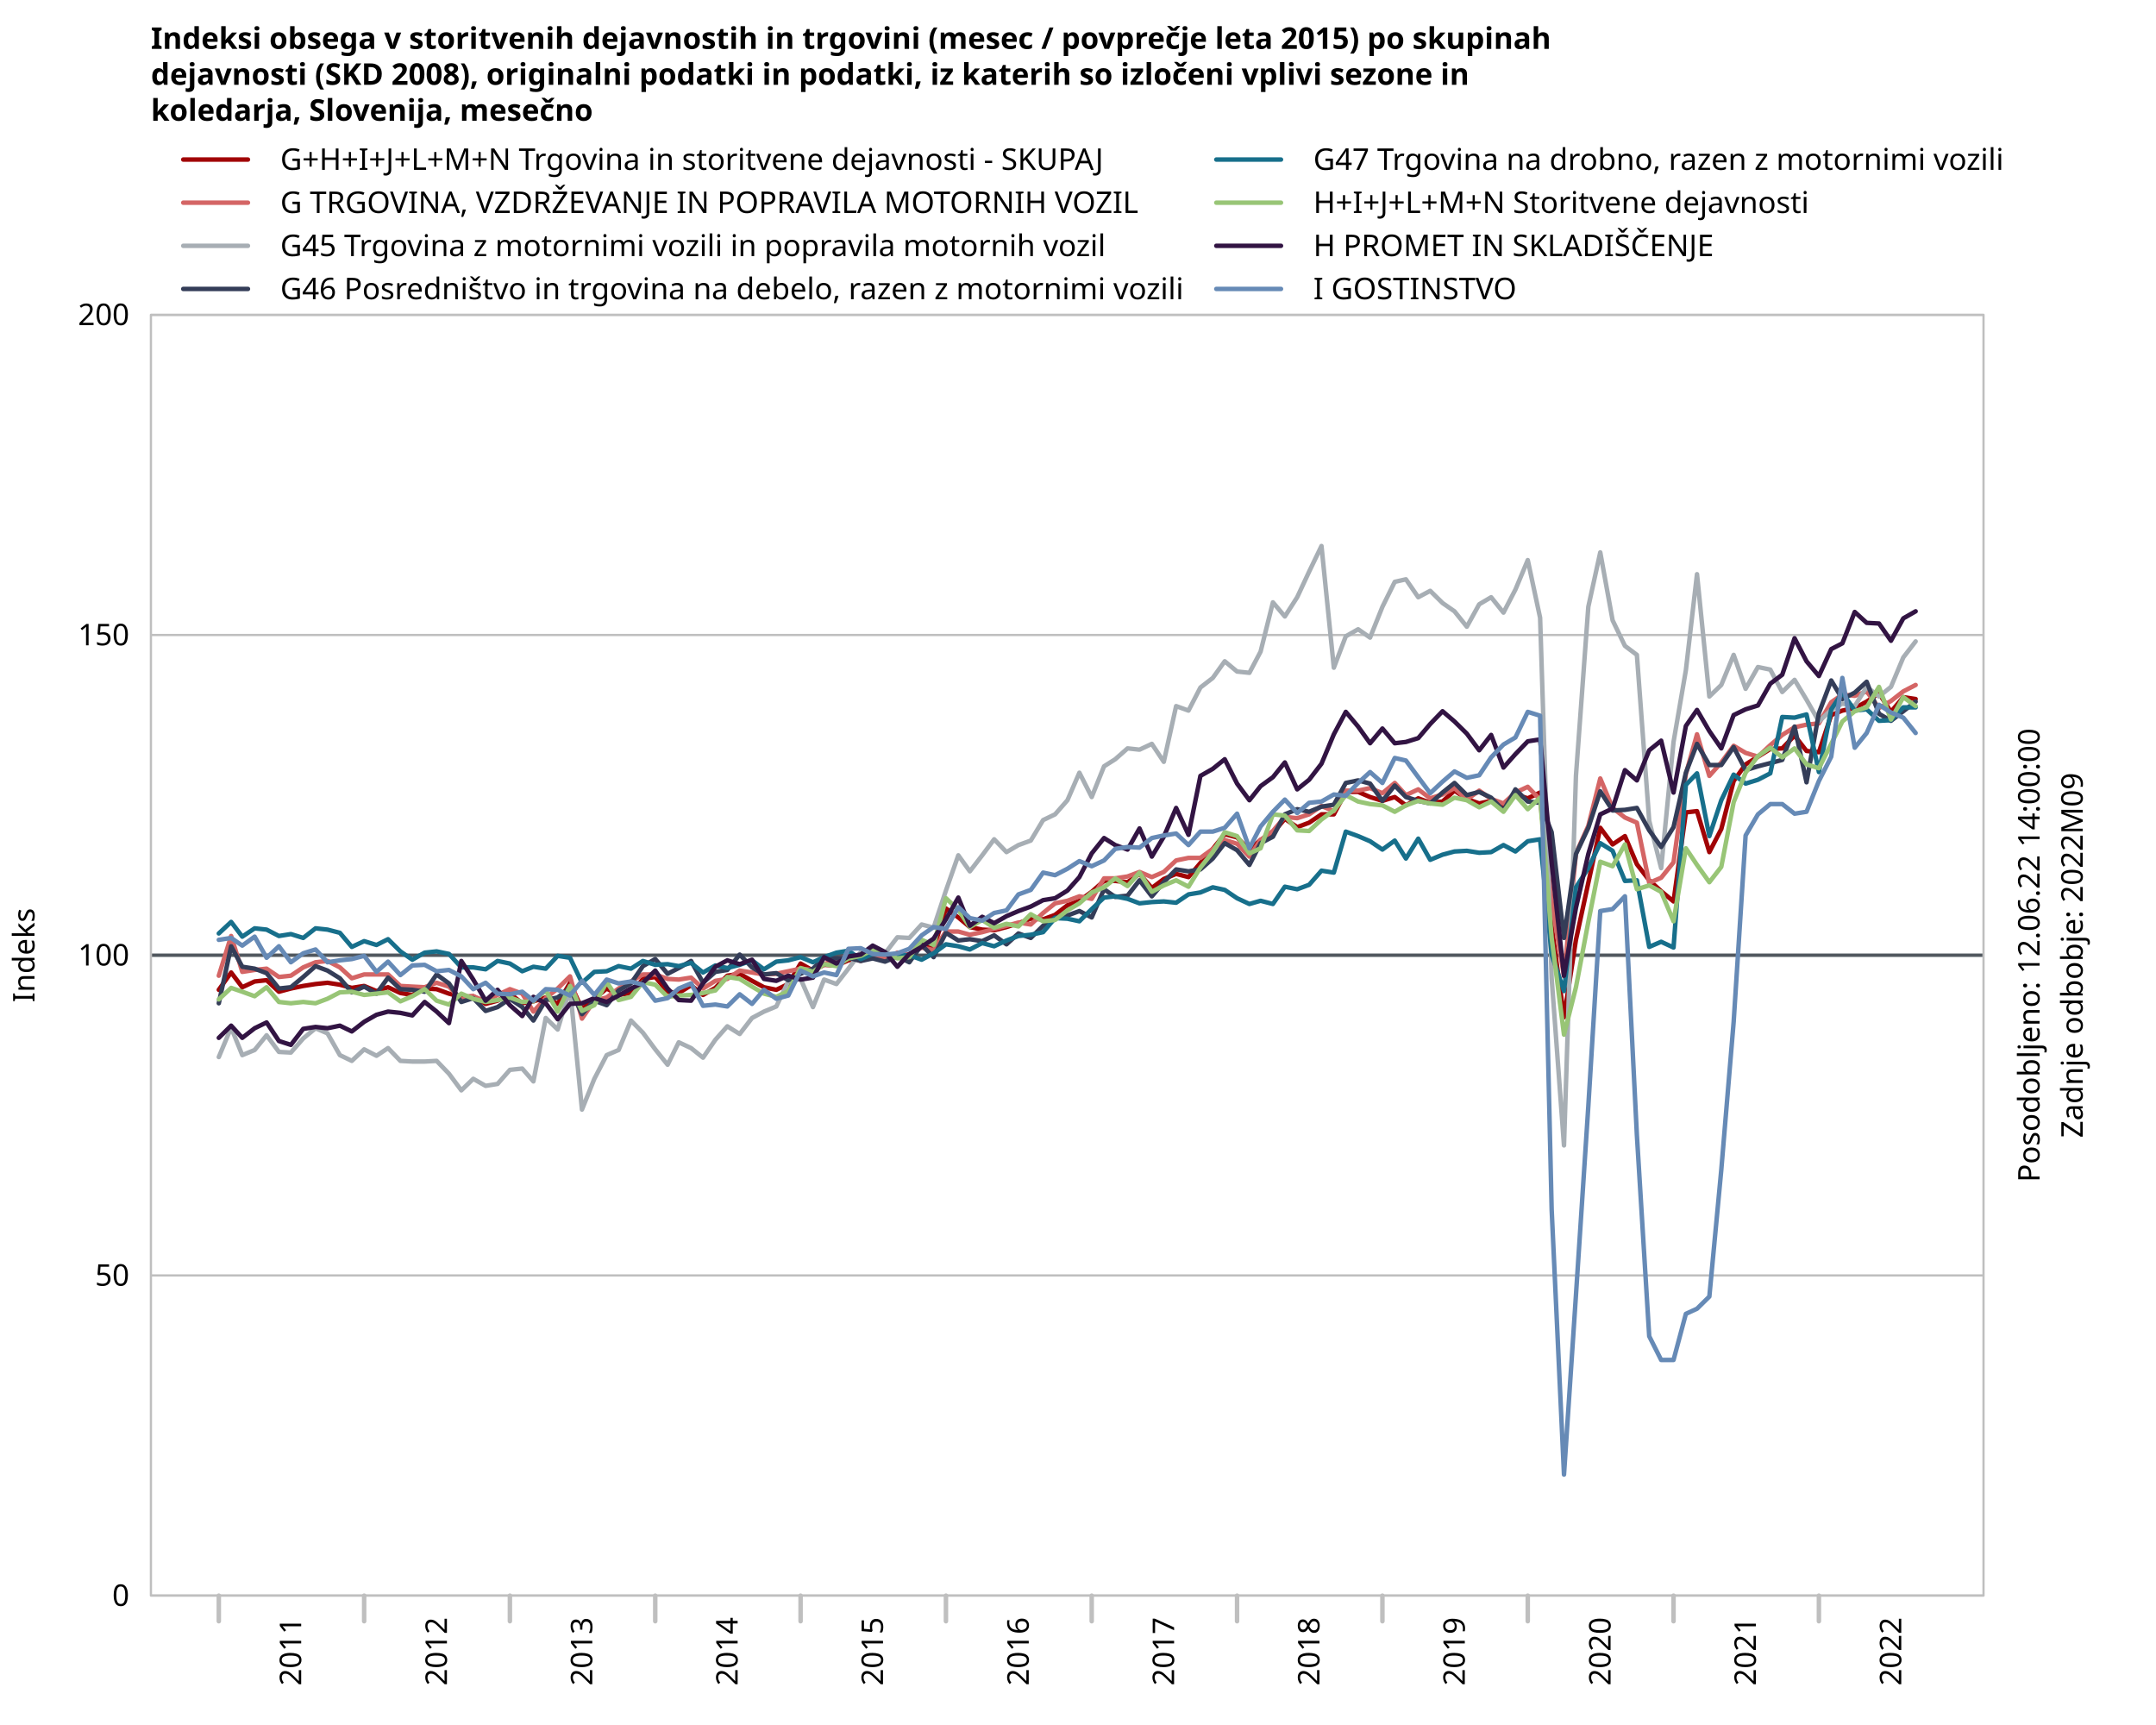
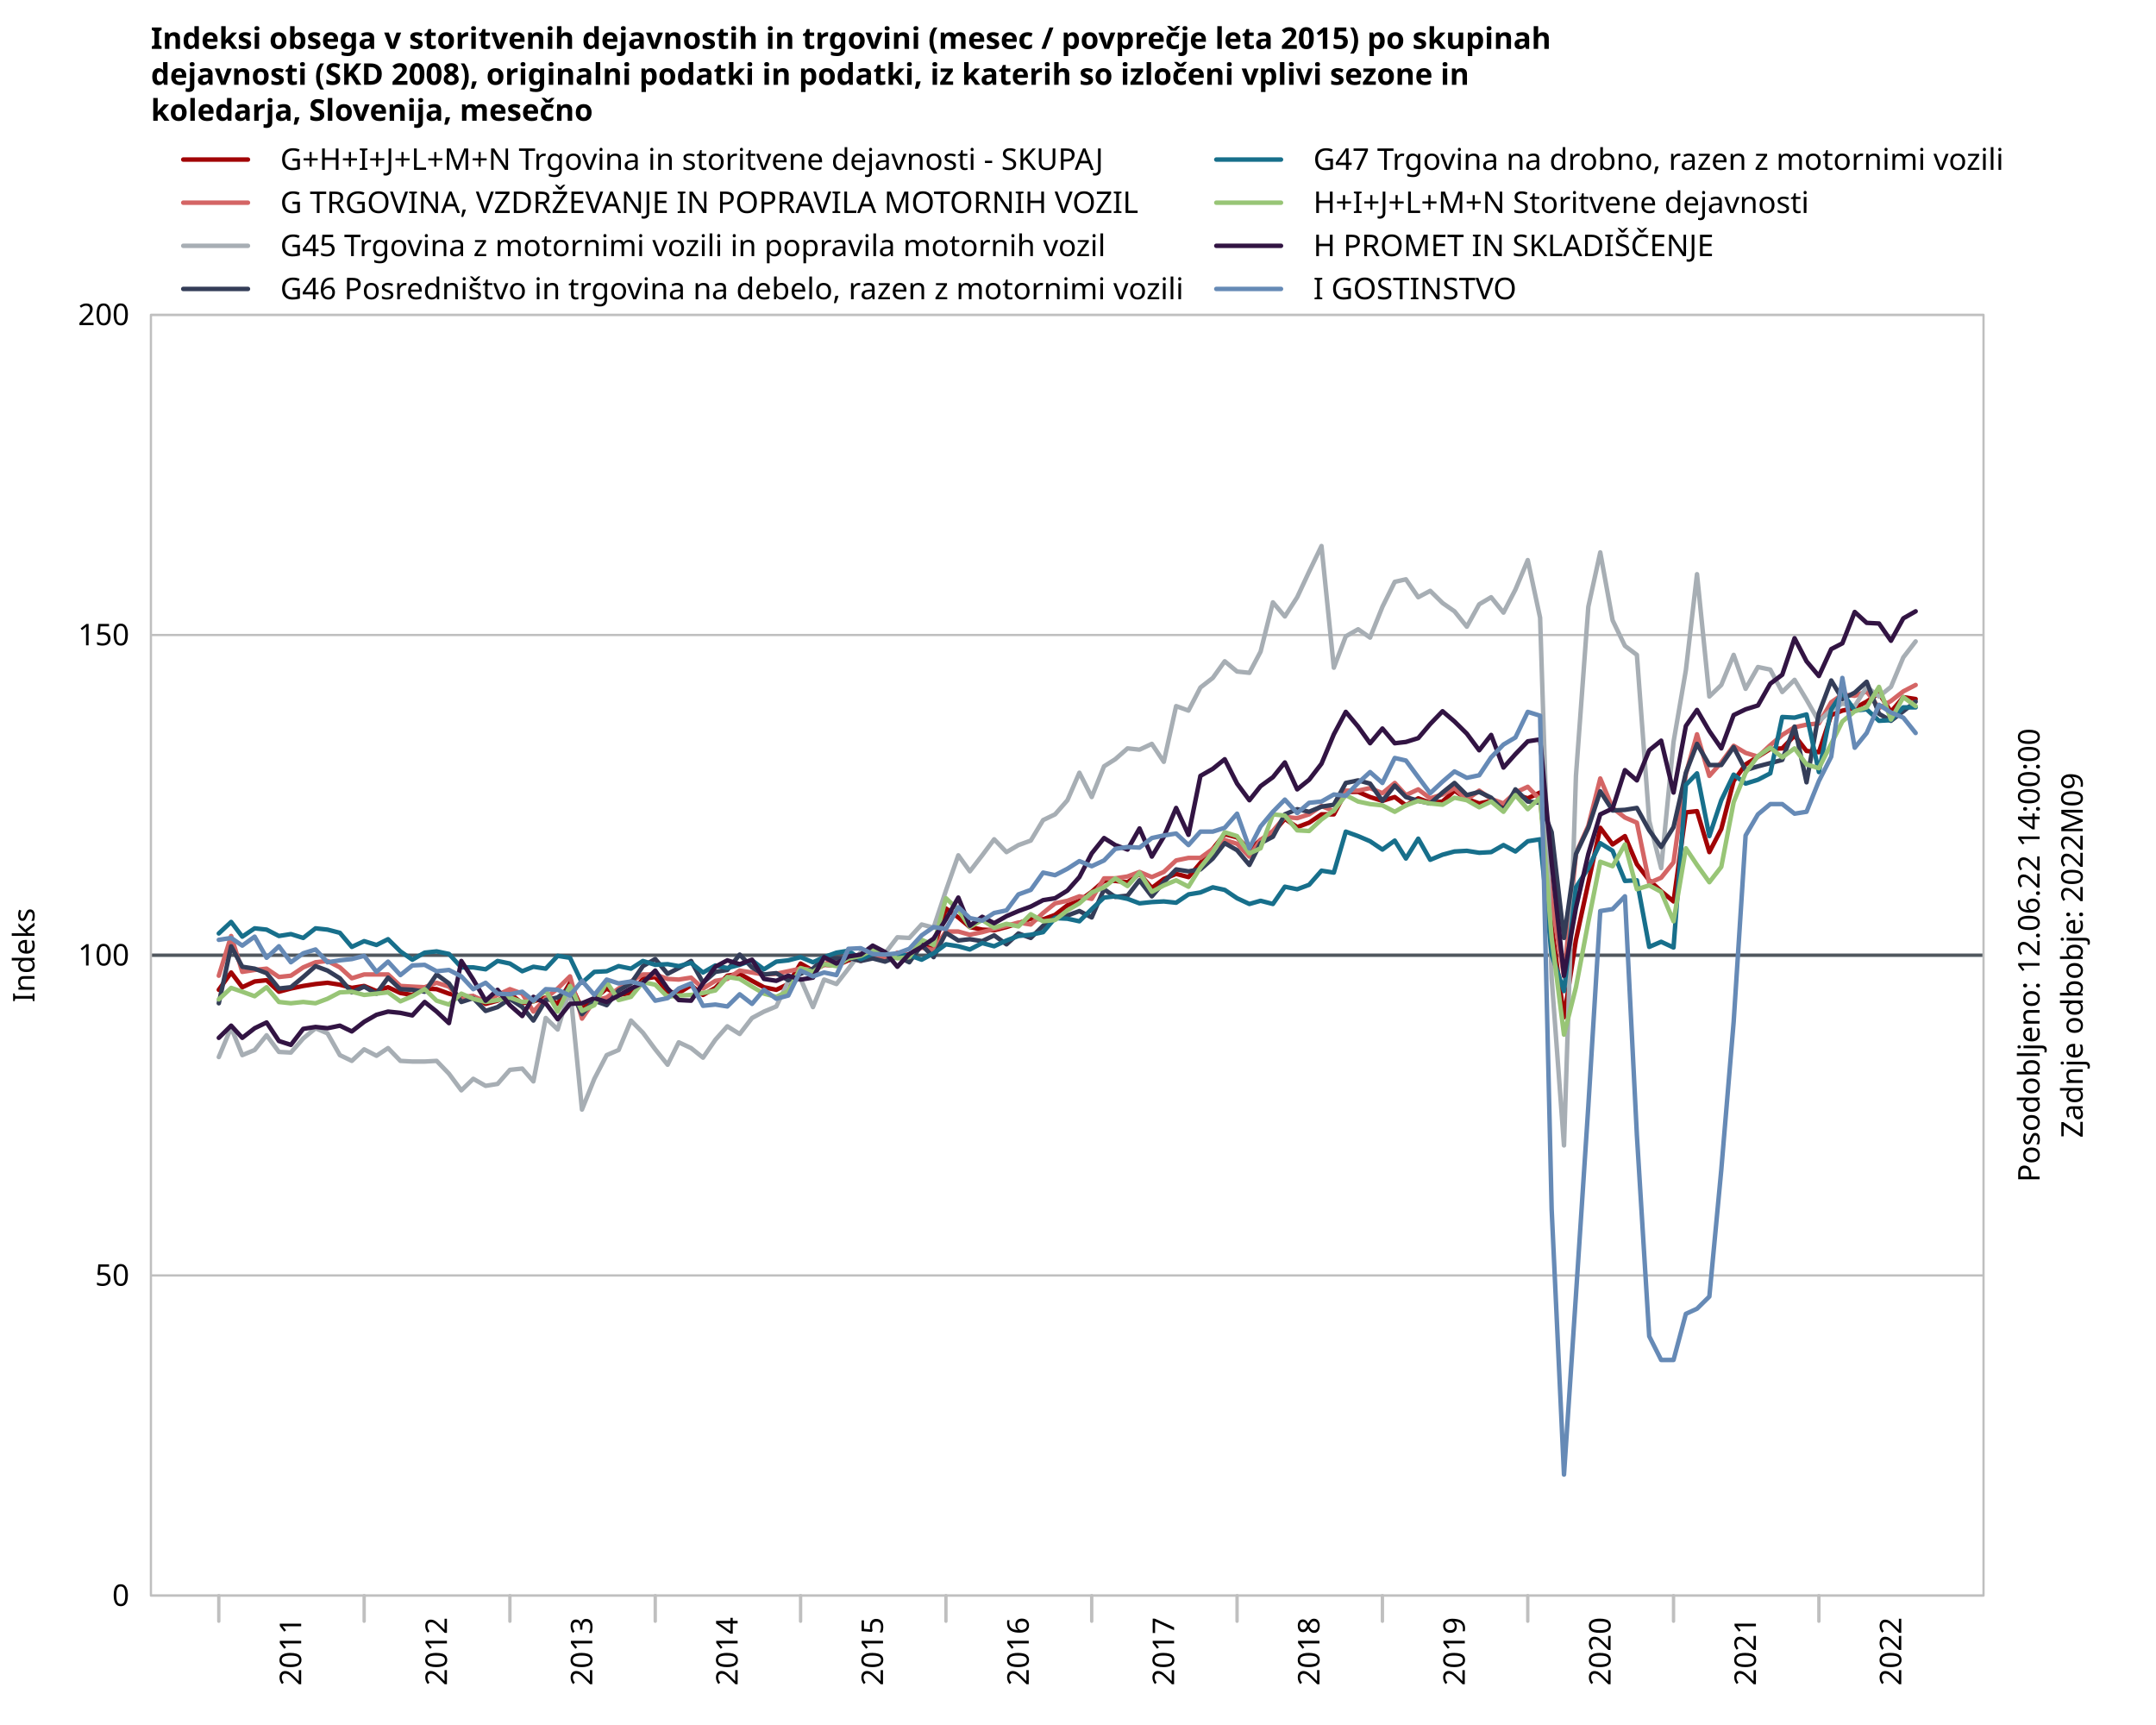
<svg xmlns="http://www.w3.org/2000/svg" class="svglite" data-engine-version="2.0" width="720.00pt" height="576.00pt" viewBox="0 0 720.00 576.00">
  <defs>
    <style type="text/css">
    .svglite line, .svglite polyline, .svglite polygon, .svglite path, .svglite rect, .svglite circle {
      fill: none;
      stroke: #000000;
      stroke-linecap: round;
      stroke-linejoin: round;
      stroke-miterlimit: 10.00;
    }
  </style>
  </defs>
  <rect width="100%" height="100%" style="stroke: none; fill: #FFFFFF;" />
  <defs>
    <clipPath id="cpMC4wMHw3MjAuMDB8MC4wMHw1NzYuMDA=">
      <rect x="0.00" y="0.00" width="720.00" height="576.00" />
    </clipPath>
  </defs>
  <g clip-path="url(#cpMC4wMHw3MjAuMDB8MC4wMHw1NzYuMDA=)">
</g>
  <defs>
    <clipPath id="cpNTAuNDB8NjYyLjQwfDEwNS4xMnw1MzIuODA=">
      <rect x="50.40" y="105.12" width="612.00" height="427.68" />
    </clipPath>
  </defs>
  <g clip-path="url(#cpNTAuNDB8NjYyLjQwfDEwNS4xMnw1MzIuODA=)">
    <line x1="50.40" y1="532.80" x2="662.40" y2="532.80" style="stroke-width: 0.75; stroke: #BFBFBF;" />
    <line x1="50.40" y1="425.88" x2="662.40" y2="425.88" style="stroke-width: 0.75; stroke: #BFBFBF;" />
    <line x1="50.40" y1="318.96" x2="662.40" y2="318.96" style="stroke-width: 0.75; stroke: #BFBFBF;" />
    <line x1="50.40" y1="212.04" x2="662.40" y2="212.04" style="stroke-width: 0.75; stroke: #BFBFBF;" />
    <line x1="50.40" y1="105.12" x2="662.40" y2="105.12" style="stroke-width: 0.75; stroke: #BFBFBF;" />
  </g>
  <g clip-path="url(#cpMC4wMHw3MjAuMDB8MC4wMHw1NzYuMDA=)">
</g>
  <g clip-path="url(#cpNTAuNDB8NjYyLjQwfDEwNS4xMnw1MzIuODA=)">
    <line x1="50.40" y1="318.96" x2="662.40" y2="318.96" style="stroke-width: 1.12; stroke: #50575E;" />
    <polyline points="73.07,330.51 77.19,324.73 80.91,329.65 85.04,327.73 89.03,327.30 93.15,331.15 97.14,330.08 101.26,329.22 105.38,328.58 109.37,328.16 113.50,328.80 117.49,329.87 121.61,329.22 125.73,330.94 129.59,329.65 133.71,331.58 137.70,332.22 141.82,330.08 145.81,330.29 149.93,331.79 154.06,332.86 158.05,332.65 162.17,335.21 166.16,334.14 170.28,331.79 174.40,335.00 178.13,334.36 182.25,333.07 186.24,335.21 190.36,328.16 194.35,336.92 198.48,333.50 202.60,330.08 206.59,332.22 210.71,331.58 214.70,326.87 218.82,326.23 222.95,331.15 226.67,331.58 230.79,329.01 234.78,332.22 238.90,329.87 242.89,325.80 247.02,325.16 251.14,327.51 255.13,329.65 259.25,330.51 263.24,328.58 267.36,321.74 271.49,324.09 275.21,322.17 279.33,322.38 283.32,320.67 287.45,319.82 291.43,317.04 295.56,318.75 299.68,319.60 303.67,319.39 307.79,314.47 311.78,316.82 315.90,303.35 320.03,306.34 323.88,309.55 328.01,310.41 332.00,310.62 336.12,309.55 340.11,308.27 344.23,306.77 348.35,306.98 352.34,305.49 356.47,302.28 360.46,300.78 364.58,297.79 368.70,294.15 372.43,294.15 376.55,294.58 380.54,291.80 384.66,296.51 388.65,293.51 392.77,291.80 396.90,292.87 400.88,288.17 405.01,283.46 409.00,278.54 413.12,279.61 417.24,283.89 420.97,280.47 425.09,278.12 429.08,273.41 433.20,276.19 437.19,274.70 441.31,271.92 445.44,271.92 449.43,264.43 453.55,264.43 457.54,266.14 461.66,267.42 465.78,266.14 469.51,268.92 473.63,266.57 477.62,268.07 481.74,267.64 485.73,264.00 489.85,266.78 493.98,268.28 497.97,267.42 502.09,268.92 506.08,265.29 510.20,266.57 514.32,264.64 518.18,309.34 522.30,339.70 526.29,313.83 530.42,294.80 534.41,276.41 538.53,281.97 542.65,279.19 546.64,288.59 550.76,293.94 554.75,297.58 558.88,301.00 563.00,271.27 566.72,270.85 570.84,284.53 574.83,276.83 578.96,260.80 582.95,255.24 587.07,252.67 591.19,250.10 595.18,249.89 599.30,245.61 603.29,250.75 607.42,251.17 611.54,238.77 615.26,237.27 619.39,236.42 623.38,234.28 627.50,231.50 631.49,237.70 635.61,232.78 639.73,233.42 " style="stroke-width: 1.50; stroke: #A10305;" />
    <polyline points="73.07,325.80 77.19,312.54 80.91,324.52 85.04,323.88 89.03,323.45 93.15,326.23 97.14,325.80 101.26,323.02 105.38,321.31 109.37,320.88 113.50,323.02 117.49,326.66 121.61,325.38 125.73,325.38 129.59,325.38 133.71,329.22 137.70,329.44 141.82,329.65 145.81,328.16 149.93,329.44 154.06,333.71 158.05,332.65 162.17,334.36 166.16,332.22 170.28,330.29 174.40,331.79 178.13,337.78 182.25,333.29 186.24,330.08 190.36,326.02 194.35,340.13 198.48,334.14 202.60,333.07 206.59,330.08 210.71,327.73 214.70,325.38 218.82,325.38 222.95,326.87 226.67,327.09 230.79,326.44 234.78,330.08 238.90,327.51 242.89,326.87 247.02,324.09 251.14,324.73 255.13,325.38 259.25,325.16 263.24,324.31 267.36,323.45 271.49,323.88 275.21,321.95 279.33,320.24 283.32,319.39 287.45,320.88 291.43,318.96 295.56,320.24 299.68,318.10 303.67,318.75 307.79,316.39 311.78,317.25 315.90,311.05 320.03,311.05 323.88,312.12 328.01,311.26 332.00,310.19 336.12,309.12 340.11,308.05 344.23,308.70 348.35,304.85 352.34,301.64 356.47,300.78 360.46,299.29 364.58,300.14 368.70,293.30 372.43,293.30 376.55,292.66 380.54,291.16 384.66,292.87 388.65,291.16 392.77,287.31 396.90,286.46 400.88,286.46 405.01,283.46 409.00,280.47 413.12,281.75 417.24,286.03 420.97,280.47 425.09,277.48 429.08,272.77 433.20,273.20 437.19,271.92 441.31,269.14 445.44,270.85 449.43,264.00 453.55,264.00 457.54,263.15 461.66,264.86 465.78,261.44 469.51,265.50 473.63,263.58 477.62,266.57 481.74,265.29 485.73,263.15 489.85,267.00 493.98,264.00 497.97,266.78 502.09,268.28 506.08,264.64 510.20,262.72 514.32,267.00 518.18,301.00 522.30,326.02 526.29,284.96 530.42,275.76 534.41,259.94 538.53,269.78 542.65,272.98 546.64,274.70 550.76,294.80 554.75,293.09 558.88,287.95 563.00,258.44 566.72,245.19 570.84,259.08 574.83,254.59 578.96,249.03 582.95,251.39 587.07,252.67 591.19,248.82 595.18,245.40 599.30,242.83 603.29,241.98 607.42,241.55 611.54,234.49 615.26,231.93 619.39,232.35 623.38,230.86 627.50,236.42 631.49,234.07 635.61,230.86 639.73,228.72 " style="stroke-width: 1.50; stroke: #D46565;" />
    <polyline points="73.07,352.96 77.19,343.12 80.91,352.32 85.04,350.61 89.03,345.69 93.15,351.25 97.14,351.46 101.26,346.76 105.38,343.34 109.37,345.05 113.50,352.32 117.49,354.24 121.61,350.39 125.73,352.53 129.59,349.97 133.71,354.24 137.70,354.46 141.82,354.46 145.81,354.24 149.93,358.52 154.06,364.08 158.05,360.23 162.17,362.58 166.16,361.94 170.28,357.24 174.40,356.81 178.13,361.09 182.25,339.92 186.24,343.77 190.36,330.08 194.35,370.50 198.48,360.23 202.60,352.32 206.59,350.61 210.71,340.77 214.70,344.83 218.82,350.39 222.95,355.53 226.67,348.04 230.79,349.97 234.78,353.17 238.90,347.19 242.89,342.70 247.02,345.26 251.14,339.92 255.13,337.78 259.25,336.07 263.24,327.73 267.36,326.87 271.49,336.28 275.21,327.09 279.33,328.58 283.32,323.45 287.45,317.89 291.43,318.32 295.56,318.32 299.68,312.97 303.67,313.19 307.79,308.70 311.78,309.76 315.90,297.36 320.03,285.60 323.88,290.95 328.01,285.60 332.00,280.25 336.12,284.53 340.11,282.18 344.23,280.68 348.35,273.84 352.34,271.92 356.47,267.21 360.46,258.02 364.58,266.14 368.70,255.88 372.43,253.52 376.55,249.89 380.54,250.32 384.66,248.39 388.65,254.38 392.77,235.78 396.90,237.27 400.88,229.57 405.01,226.37 409.00,220.81 413.12,224.23 417.24,224.66 420.97,217.60 425.09,201.13 429.08,205.84 433.20,199.42 437.19,190.87 441.31,182.32 445.44,222.95 449.43,212.47 453.55,210.12 457.54,212.90 461.66,202.63 465.78,194.29 469.51,193.44 473.63,199.42 477.62,197.29 481.74,201.35 485.73,204.13 489.85,209.26 493.98,201.78 497.97,199.42 502.09,204.56 506.08,196.86 510.20,187.02 514.32,206.27 518.18,326.66 522.30,382.47 526.29,259.08 530.42,202.63 534.41,184.45 538.53,207.12 542.65,215.68 546.64,218.67 550.76,274.05 554.75,289.88 558.88,247.75 563.00,223.80 566.72,191.73 570.84,232.57 574.83,228.72 578.96,218.67 582.95,230.00 587.07,222.73 591.19,223.59 595.18,231.07 599.30,227.01 603.29,233.64 607.42,240.91 611.54,237.06 615.26,234.92 619.39,235.78 623.38,229.36 627.50,232.57 631.49,229.36 635.61,219.52 639.73,214.18 " style="stroke-width: 1.50; stroke: #A7AEB4;" />
    <polyline points="73.07,335.00 77.19,315.97 80.91,322.81 85.04,323.45 89.03,324.95 93.15,330.08 97.14,329.65 101.26,326.23 105.38,322.60 109.37,324.09 113.50,326.66 117.49,331.36 121.61,329.44 125.73,331.79 129.59,326.44 133.71,330.29 137.70,330.51 141.82,331.15 145.81,325.38 149.93,328.37 154.06,334.57 158.05,333.29 162.17,337.56 166.16,336.28 170.28,333.50 174.40,336.28 178.13,340.77 182.25,333.93 186.24,333.07 190.36,329.87 194.35,338.63 198.48,334.14 202.60,335.64 206.59,330.72 210.71,328.37 214.70,322.60 218.82,320.24 222.95,325.16 226.67,323.24 230.79,320.88 234.78,328.16 238.90,324.52 242.89,323.88 247.02,318.75 251.14,323.02 255.13,325.38 259.25,324.95 263.24,327.30 267.36,325.16 271.49,323.45 275.21,319.82 279.33,320.03 283.32,319.82 287.45,320.88 291.43,320.03 295.56,321.10 299.68,319.39 303.67,321.31 307.79,315.54 311.78,319.60 315.90,311.48 320.03,314.04 323.88,313.61 328.01,314.26 332.00,312.33 336.12,315.32 340.11,311.69 344.23,313.19 348.35,309.12 352.34,306.34 356.47,305.70 360.46,304.21 364.58,306.34 368.70,296.93 372.43,299.50 376.55,299.07 380.54,293.94 384.66,299.29 388.65,294.58 392.77,290.31 396.90,290.95 400.88,290.31 405.01,286.67 409.00,281.54 413.12,283.89 417.24,288.81 420.97,281.54 425.09,279.40 429.08,271.92 433.20,270.20 437.19,271.06 441.31,269.35 445.44,268.71 449.43,261.44 453.55,260.58 457.54,261.65 461.66,267.42 465.78,262.29 469.51,266.14 473.63,267.42 477.62,268.28 481.74,264.64 485.73,261.44 489.85,265.50 493.98,264.43 497.97,266.36 502.09,270.63 506.08,263.58 510.20,267.64 514.32,268.07 518.18,277.90 522.30,313.19 526.29,285.17 530.42,276.41 534.41,264.22 538.53,270.63 542.65,270.42 546.64,269.78 550.76,277.26 554.75,282.82 558.88,276.19 563.00,258.02 566.72,248.39 570.84,255.45 574.83,255.45 578.96,249.46 582.95,257.16 587.07,255.88 591.19,254.81 595.18,253.74 599.30,242.62 603.29,261.22 607.42,238.13 611.54,227.22 615.26,233.42 619.39,231.29 623.38,227.65 627.50,238.34 631.49,240.69 635.61,237.49 639.73,234.28 " style="stroke-width: 1.50; stroke: #343D58;" />
    <polyline points="73.07,311.69 77.19,307.84 80.91,312.76 85.04,309.98 89.03,310.41 93.15,312.54 97.14,311.90 101.26,313.19 105.38,309.98 109.37,310.41 113.50,311.48 117.49,316.18 121.61,314.26 125.73,315.54 129.59,313.61 133.71,317.68 137.70,320.46 141.82,318.10 145.81,317.68 149.93,318.53 154.06,323.02 158.05,323.02 162.17,323.66 166.16,320.88 170.28,321.74 174.40,324.31 178.13,322.81 182.25,323.45 186.24,319.17 190.36,319.82 194.35,328.16 198.48,324.52 202.60,324.31 206.59,322.60 210.71,323.45 214.70,320.88 218.82,322.17 222.95,321.95 226.67,322.60 230.79,321.53 234.78,324.73 238.90,322.38 242.89,323.24 247.02,322.17 251.14,320.67 255.13,323.66 259.25,321.10 263.24,320.67 267.36,319.60 271.49,321.31 275.21,319.60 279.33,318.10 283.32,317.46 287.45,320.24 291.43,318.53 295.56,318.53 299.68,318.96 303.67,318.96 307.79,320.46 311.78,318.32 315.90,315.32 320.03,315.97 323.88,317.04 328.01,314.90 332.00,315.97 336.12,314.04 340.11,312.54 344.23,312.12 348.35,311.26 352.34,306.56 356.47,306.77 360.46,307.63 364.58,303.56 368.70,299.71 372.43,299.29 376.55,300.14 380.54,301.64 384.66,301.21 388.65,301.00 392.77,301.43 396.90,298.65 400.88,298.00 405.01,296.29 409.00,297.15 413.12,299.93 417.24,301.85 420.97,300.78 425.09,301.85 429.08,296.08 433.20,296.93 437.19,295.44 441.31,290.73 445.44,291.37 449.43,277.69 453.55,279.19 457.54,280.90 461.66,283.68 465.78,280.68 469.51,286.67 473.63,280.04 477.62,287.10 481.74,285.39 485.73,284.32 489.85,284.10 493.98,284.75 497.97,284.53 502.09,282.18 506.08,284.32 510.20,280.90 514.32,280.25 518.18,318.75 522.30,330.94 526.29,296.29 530.42,289.88 534.41,281.54 538.53,284.10 542.65,294.15 546.64,293.94 550.76,316.18 554.75,314.47 558.88,316.39 563.00,262.08 566.72,258.23 570.84,279.19 574.83,267.21 578.96,258.66 582.95,261.65 587.07,260.37 591.19,258.23 595.18,239.41 599.30,239.63 603.29,238.56 607.42,257.80 611.54,236.85 615.26,231.29 619.39,237.27 623.38,236.85 627.50,240.69 631.49,240.48 635.61,236.20 639.73,236.20 " style="stroke-width: 1.50; stroke: #176F8B;" />
    <polyline points="73.07,333.71 77.19,329.87 80.91,331.15 85.04,332.65 89.03,329.65 93.15,334.57 97.14,335.00 101.26,334.57 105.38,335.00 109.37,333.50 113.50,331.36 117.49,331.15 121.61,332.22 125.73,331.79 129.59,331.36 133.71,334.36 137.70,332.65 141.82,330.29 145.81,334.14 149.93,335.43 154.06,331.79 158.05,333.50 162.17,334.57 166.16,333.93 170.28,333.07 174.40,334.57 178.13,334.36 182.25,330.72 186.24,337.78 190.36,329.22 194.35,337.56 198.48,335.64 202.60,327.94 206.59,333.93 210.71,332.86 214.70,327.94 218.82,328.80 222.95,332.86 226.67,332.43 230.79,332.22 234.78,331.58 238.90,330.72 242.89,326.23 247.02,326.87 251.14,329.44 255.13,331.79 259.25,332.86 263.24,330.94 267.36,323.24 271.49,324.52 275.21,321.95 279.33,322.60 283.32,320.03 287.45,319.17 291.43,317.25 295.56,318.53 299.68,320.03 303.67,319.60 307.79,313.83 311.78,315.54 315.90,299.93 320.03,303.78 323.88,309.55 328.01,307.20 332.00,309.76 336.12,308.48 340.11,309.34 344.23,305.27 348.35,307.63 352.34,307.20 356.47,303.99 360.46,301.64 364.58,298.00 368.70,296.29 372.43,293.30 376.55,295.87 380.54,291.37 384.66,297.79 388.65,295.65 392.77,293.94 396.90,296.08 400.88,289.66 405.01,284.53 409.00,277.90 413.12,279.19 417.24,284.96 420.97,283.25 425.09,271.92 429.08,272.34 433.20,277.26 437.19,277.48 441.31,273.63 445.44,270.63 449.43,265.50 453.55,267.64 457.54,268.49 461.66,268.92 465.78,271.06 469.51,268.92 473.63,267.42 477.62,268.28 481.74,268.71 485.73,266.36 489.85,267.21 493.98,269.56 497.97,267.64 502.09,271.06 506.08,265.50 510.20,270.20 514.32,266.36 518.18,313.19 522.30,345.48 526.29,329.65 530.42,307.84 534.41,287.74 538.53,289.24 542.65,281.97 546.64,296.93 550.76,295.65 554.75,297.79 558.88,307.63 563.00,283.25 566.72,288.81 570.84,294.58 574.83,289.45 578.96,267.85 582.95,258.02 587.07,252.46 591.19,249.68 595.18,252.88 599.30,249.89 603.29,255.24 607.42,256.52 611.54,248.39 615.26,240.91 619.39,237.49 623.38,236.20 627.50,229.36 631.49,240.27 635.61,232.78 639.73,235.78 " style="stroke-width: 1.50; stroke: #98C576;" />
    <polyline points="73.07,346.55 77.19,342.48 80.91,346.55 85.04,343.34 89.03,341.41 93.15,347.61 97.14,348.90 101.26,343.55 105.38,342.91 109.37,343.34 113.50,342.48 117.49,344.41 121.61,341.20 125.73,338.85 129.59,337.78 133.71,338.21 137.70,339.06 141.82,334.57 145.81,337.78 149.93,341.63 154.06,320.88 158.05,327.09 162.17,334.14 166.16,330.51 170.28,335.64 174.40,339.27 178.13,332.86 182.25,335.00 186.24,340.34 190.36,335.21 194.35,335.00 198.48,333.29 202.60,334.57 206.59,332.43 210.71,330.08 214.70,328.16 218.82,324.09 222.95,330.08 226.67,333.93 230.79,334.14 234.78,328.37 238.90,322.81 242.89,320.67 247.02,321.95 251.14,320.46 255.13,326.87 259.25,327.51 263.24,325.80 267.36,327.09 271.49,326.44 275.21,319.60 279.33,321.74 283.32,319.39 287.45,318.75 291.43,315.75 295.56,317.89 299.68,322.81 303.67,318.53 307.79,316.18 311.78,313.40 315.90,306.98 320.03,299.71 323.88,309.12 328.01,306.13 332.00,308.27 336.12,305.92 340.11,304.21 344.23,302.71 348.35,300.57 352.34,299.93 356.47,297.36 360.46,292.87 364.58,284.96 368.70,279.83 372.43,282.18 376.55,283.68 380.54,276.62 384.66,286.03 388.65,279.40 392.77,269.78 396.90,278.76 400.88,259.08 405.01,256.73 409.00,253.52 413.12,261.65 417.24,267.21 420.97,262.51 425.09,259.51 429.08,254.59 433.20,263.58 437.19,260.37 441.31,255.02 445.44,245.19 449.43,237.70 453.55,242.62 457.54,248.18 461.66,243.26 465.78,248.18 469.51,247.75 473.63,246.47 477.62,241.76 481.74,237.49 485.73,240.91 489.85,244.97 493.98,250.53 497.97,245.40 502.09,256.30 506.08,251.81 510.20,247.54 514.32,246.90 518.18,288.17 522.30,325.80 526.29,303.14 530.42,285.17 534.41,271.92 538.53,269.99 542.65,257.16 546.64,260.58 550.76,250.53 554.75,247.32 558.88,264.64 563.00,242.41 566.72,237.06 570.84,244.12 574.83,249.89 578.96,238.77 582.95,236.85 587.07,235.56 591.19,228.29 595.18,225.30 599.30,213.11 603.29,220.81 607.42,225.73 611.54,216.74 615.26,214.82 619.39,204.34 623.38,207.98 627.50,208.19 631.49,213.96 635.61,206.48 639.73,204.13 " style="stroke-width: 1.50; stroke: #321443;" />
    <polyline points="73.07,313.83 77.19,313.19 80.91,315.75 85.04,312.76 89.03,319.82 93.15,315.97 97.14,321.31 101.26,318.32 105.38,317.04 109.37,321.31 113.50,320.67 117.49,320.24 121.61,319.17 125.73,324.52 129.59,321.10 133.71,325.59 137.70,322.38 141.82,322.17 145.81,324.31 149.93,323.88 154.06,326.02 158.05,330.29 162.17,328.16 166.16,331.79 170.28,332.00 174.40,331.15 178.13,334.14 182.25,330.29 186.24,330.51 190.36,332.43 194.35,327.51 198.48,332.22 202.60,327.09 206.59,328.37 210.71,327.73 214.70,328.80 218.82,334.14 222.95,333.29 226.67,330.08 230.79,328.37 234.78,335.85 238.90,335.43 242.89,336.07 247.02,332.00 251.14,335.21 255.13,330.51 259.25,333.50 263.24,332.43 267.36,324.09 271.49,326.02 275.21,324.73 279.33,325.59 283.32,316.82 287.45,316.61 291.43,318.53 295.56,318.75 299.68,318.32 303.67,316.82 307.79,312.33 311.78,309.55 315.90,310.19 320.03,302.92 323.88,306.56 328.01,307.41 332.00,304.85 336.12,303.99 340.11,298.65 344.23,297.15 348.35,291.37 352.34,292.23 356.47,290.09 360.46,287.53 364.58,289.24 368.70,287.31 372.43,283.46 376.55,282.82 380.54,283.03 384.66,279.83 388.65,278.97 392.77,278.33 396.90,282.18 400.88,277.69 405.01,277.69 409.00,276.41 413.12,271.70 417.24,283.25 420.97,275.98 425.09,271.06 429.08,267.00 433.20,271.49 437.19,268.07 441.31,267.64 445.44,265.29 449.43,265.71 453.55,261.44 457.54,257.80 461.66,261.44 465.78,253.10 469.51,253.95 473.63,259.51 477.62,264.86 481.74,261.01 485.73,257.59 489.85,259.73 493.98,258.87 497.97,252.88 502.09,248.61 506.08,246.25 510.20,237.70 514.32,238.98 518.18,403.85 522.30,492.38 526.29,432.51 530.42,369.43 534.41,304.21 538.53,303.56 542.65,299.29 546.64,379.05 550.76,446.19 554.75,454.11 558.88,454.11 563.00,438.71 566.72,437.00 570.84,432.94 574.83,390.60 578.96,341.20 582.95,278.97 587.07,271.92 591.19,268.49 595.18,268.49 599.30,271.70 603.29,271.06 607.42,260.80 611.54,252.67 615.26,226.37 619.39,249.68 623.38,244.76 627.50,235.35 631.49,237.91 635.61,239.63 639.73,244.76 " style="stroke-width: 1.50; stroke: #668AB6;" />
  </g>
  <g clip-path="url(#cpMC4wMHw3MjAuMDB8MC4wMHw1NzYuMDA=)">
-     <line x1="73.07" y1="532.80" x2="73.07" y2="541.35" style="stroke-width: 1.50; stroke: #BFBFBF;" />
-     <line x1="121.61" y1="532.80" x2="121.61" y2="541.35" style="stroke-width: 1.50; stroke: #BFBFBF;" />
-     <line x1="170.28" y1="532.80" x2="170.28" y2="541.35" style="stroke-width: 1.50; stroke: #BFBFBF;" />
-     <line x1="218.82" y1="532.80" x2="218.82" y2="541.35" style="stroke-width: 1.50; stroke: #BFBFBF;" />
-     <line x1="267.36" y1="532.80" x2="267.36" y2="541.35" style="stroke-width: 1.50; stroke: #BFBFBF;" />
-     <line x1="315.90" y1="532.80" x2="315.90" y2="541.35" style="stroke-width: 1.50; stroke: #BFBFBF;" />
-     <line x1="364.58" y1="532.80" x2="364.58" y2="541.35" style="stroke-width: 1.50; stroke: #BFBFBF;" />
-     <line x1="413.12" y1="532.80" x2="413.12" y2="541.35" style="stroke-width: 1.50; stroke: #BFBFBF;" />
-     <line x1="461.66" y1="532.80" x2="461.66" y2="541.35" style="stroke-width: 1.50; stroke: #BFBFBF;" />
-     <line x1="510.20" y1="532.80" x2="510.20" y2="541.35" style="stroke-width: 1.50; stroke: #BFBFBF;" />
-     <line x1="558.88" y1="532.80" x2="558.88" y2="541.35" style="stroke-width: 1.50; stroke: #BFBFBF;" />
-     <line x1="607.42" y1="532.80" x2="607.42" y2="541.35" style="stroke-width: 1.50; stroke: #BFBFBF;" />
+     <line x1="73.07" y1="532.80" x2="73.07" y2="541.35" style="stroke-width: 1.12; stroke: #BFBFBF;" />
+     <line x1="121.61" y1="532.80" x2="121.61" y2="541.35" style="stroke-width: 1.12; stroke: #BFBFBF;" />
+     <line x1="170.28" y1="532.80" x2="170.28" y2="541.35" style="stroke-width: 1.12; stroke: #BFBFBF;" />
+     <line x1="218.82" y1="532.80" x2="218.82" y2="541.35" style="stroke-width: 1.12; stroke: #BFBFBF;" />
+     <line x1="267.36" y1="532.80" x2="267.36" y2="541.35" style="stroke-width: 1.12; stroke: #BFBFBF;" />
+     <line x1="315.90" y1="532.80" x2="315.90" y2="541.35" style="stroke-width: 1.12; stroke: #BFBFBF;" />
+     <line x1="364.58" y1="532.80" x2="364.58" y2="541.35" style="stroke-width: 1.12; stroke: #BFBFBF;" />
+     <line x1="413.12" y1="532.80" x2="413.12" y2="541.35" style="stroke-width: 1.12; stroke: #BFBFBF;" />
+     <line x1="461.66" y1="532.80" x2="461.66" y2="541.35" style="stroke-width: 1.12; stroke: #BFBFBF;" />
+     <line x1="510.20" y1="532.80" x2="510.20" y2="541.35" style="stroke-width: 1.12; stroke: #BFBFBF;" />
+     <line x1="558.88" y1="532.80" x2="558.88" y2="541.35" style="stroke-width: 1.12; stroke: #BFBFBF;" />
+     <line x1="607.42" y1="532.80" x2="607.42" y2="541.35" style="stroke-width: 1.12; stroke: #BFBFBF;" />
    <text transform="translate(100.58,540.00) rotate(-90)" text-anchor="end" style="font-size: 10.00px; font-family: sans;" textLength="22.25px" lengthAdjust="spacingAndGlyphs">2011</text>
    <text transform="translate(149.25,540.00) rotate(-90)" text-anchor="end" style="font-size: 10.00px; font-family: sans;" textLength="22.25px" lengthAdjust="spacingAndGlyphs">2012</text>
    <text transform="translate(197.79,540.00) rotate(-90)" text-anchor="end" style="font-size: 10.00px; font-family: sans;" textLength="22.25px" lengthAdjust="spacingAndGlyphs">2013</text>
    <text transform="translate(246.33,540.00) rotate(-90)" text-anchor="end" style="font-size: 10.00px; font-family: sans;" textLength="22.25px" lengthAdjust="spacingAndGlyphs">2014</text>
    <text transform="translate(294.88,540.00) rotate(-90)" text-anchor="end" style="font-size: 10.00px; font-family: sans;" textLength="22.25px" lengthAdjust="spacingAndGlyphs">2015</text>
    <text transform="translate(343.55,540.00) rotate(-90)" text-anchor="end" style="font-size: 10.00px; font-family: sans;" textLength="22.25px" lengthAdjust="spacingAndGlyphs">2016</text>
    <text transform="translate(392.09,540.00) rotate(-90)" text-anchor="end" style="font-size: 10.00px; font-family: sans;" textLength="22.25px" lengthAdjust="spacingAndGlyphs">2017</text>
    <text transform="translate(440.63,540.00) rotate(-90)" text-anchor="end" style="font-size: 10.00px; font-family: sans;" textLength="22.25px" lengthAdjust="spacingAndGlyphs">2018</text>
    <text transform="translate(489.17,540.00) rotate(-90)" text-anchor="end" style="font-size: 10.00px; font-family: sans;" textLength="22.25px" lengthAdjust="spacingAndGlyphs">2019</text>
    <text transform="translate(537.85,540.00) rotate(-90)" text-anchor="end" style="font-size: 10.00px; font-family: sans;" textLength="22.25px" lengthAdjust="spacingAndGlyphs">2020</text>
    <text transform="translate(586.39,540.00) rotate(-90)" text-anchor="end" style="font-size: 10.00px; font-family: sans;" textLength="22.25px" lengthAdjust="spacingAndGlyphs">2021</text>
    <text transform="translate(634.93,540.00) rotate(-90)" text-anchor="end" style="font-size: 10.00px; font-family: sans;" textLength="22.25px" lengthAdjust="spacingAndGlyphs">2022</text>
    <text x="43.20" y="536.24" text-anchor="end" style="font-size: 10.00px; font-family: sans;" textLength="5.56px" lengthAdjust="spacingAndGlyphs">0</text>
    <text x="43.20" y="429.32" text-anchor="end" style="font-size: 10.00px; font-family: sans;" textLength="11.12px" lengthAdjust="spacingAndGlyphs">50</text>
    <text x="43.20" y="322.40" text-anchor="end" style="font-size: 10.00px; font-family: sans;" textLength="16.69px" lengthAdjust="spacingAndGlyphs">100</text>
    <text x="43.20" y="215.48" text-anchor="end" style="font-size: 10.00px; font-family: sans;" textLength="16.69px" lengthAdjust="spacingAndGlyphs">150</text>
    <text x="43.20" y="108.56" text-anchor="end" style="font-size: 10.00px; font-family: sans;" textLength="16.69px" lengthAdjust="spacingAndGlyphs">200</text>
    <polygon points="50.40,532.80 662.40,532.80 662.40,105.12 50.40,105.12 " style="stroke-width: 0.75; stroke: #BFBFBF; fill: none;" />
    <text transform="translate(11.52,318.96) rotate(-90)" text-anchor="middle" style="font-size: 10.00px; font-family: sans;" textLength="29.47px" lengthAdjust="spacingAndGlyphs">Indeks</text>
    <text transform="translate(681.12,318.96) rotate(-90)" text-anchor="middle" style="font-size: 10.00px; font-family: sans;" textLength="146.80px" lengthAdjust="spacingAndGlyphs">Posodobljeno: 12.06.22 14:00:00</text>
    <text transform="translate(695.52,318.96) rotate(-90)" text-anchor="middle" style="font-size: 10.00px; font-family: sans;" textLength="116.21px" lengthAdjust="spacingAndGlyphs">Zadnje odbobje: 2022M09</text>
    <line x1="61.20" y1="53.28" x2="82.80" y2="53.28" style="stroke-width: 1.50; stroke: #A10305;" />
    <line x1="61.20" y1="67.68" x2="82.80" y2="67.68" style="stroke-width: 1.50; stroke: #D46565;" />
    <line x1="61.20" y1="82.08" x2="82.80" y2="82.08" style="stroke-width: 1.50; stroke: #A7AEB4;" />
    <line x1="61.20" y1="96.48" x2="82.80" y2="96.48" style="stroke-width: 1.50; stroke: #343D58;" />
    <line x1="406.19" y1="53.28" x2="427.79" y2="53.28" style="stroke-width: 1.50; stroke: #176F8B;" />
    <line x1="406.19" y1="67.68" x2="427.79" y2="67.68" style="stroke-width: 1.50; stroke: #98C576;" />
    <line x1="406.19" y1="82.08" x2="427.79" y2="82.08" style="stroke-width: 1.50; stroke: #321443;" />
    <line x1="406.19" y1="96.48" x2="427.79" y2="96.48" style="stroke-width: 1.50; stroke: #668AB6;" />
    <text x="93.60" y="56.72" style="font-size: 10.00px; font-family: sans;" textLength="272.98px" lengthAdjust="spacingAndGlyphs">G+H+I+J+L+M+N Trgovina in storitvene dejavnosti - SKUPAJ</text>
    <text x="93.60" y="71.12" style="font-size: 10.00px; font-family: sans;" textLength="301.79px" lengthAdjust="spacingAndGlyphs">G TRGOVINA, VZDRŽEVANJE IN POPRAVILA MOTORNIH VOZIL</text>
    <text x="93.60" y="85.52" style="font-size: 10.00px; font-family: sans;" textLength="258.46px" lengthAdjust="spacingAndGlyphs">G45 Trgovina z motornimi vozili in popravila motornih vozil</text>
    <text x="93.60" y="99.92" style="font-size: 10.00px; font-family: sans;" textLength="285.18px" lengthAdjust="spacingAndGlyphs">G46 Posredništvo in trgovina na debelo, razen z motornimi vozili</text>
    <text x="438.59" y="56.72" style="font-size: 10.00px; font-family: sans;" textLength="218.46px" lengthAdjust="spacingAndGlyphs">G47 Trgovina na drobno, razen z motornimi vozili</text>
    <text x="438.59" y="71.12" style="font-size: 10.00px; font-family: sans;" textLength="160.97px" lengthAdjust="spacingAndGlyphs">H+I+J+L+M+N Storitvene dejavnosti</text>
    <text x="438.59" y="85.52" style="font-size: 10.00px; font-family: sans;" textLength="143.40px" lengthAdjust="spacingAndGlyphs">H PROMET IN SKLADIŠČENJE</text>
    <text x="438.59" y="99.92" style="font-size: 10.00px; font-family: sans;" textLength="71.14px" lengthAdjust="spacingAndGlyphs">I GOSTINSTVO</text>
    <text x="50.40" y="16.32" style="font-size: 10.00px; font-weight: bold; font-family: sans;" textLength="413.63px" lengthAdjust="spacingAndGlyphs">Indeksi obsega v storitvenih dejavnostih in trgovini (mesec / povprečje leta 2015) po skupinah</text>
    <text x="50.40" y="28.32" style="font-size: 10.00px; font-weight: bold; font-family: sans;" textLength="391.91px" lengthAdjust="spacingAndGlyphs">dejavnosti (SKD 2008), originalni podatki in podatki, iz katerih so izločeni vplivi sezone in</text>
    <text x="50.40" y="40.32" style="font-size: 10.00px; font-weight: bold; font-family: sans;" textLength="132.87px" lengthAdjust="spacingAndGlyphs">koledarja, Slovenija, mesečno</text>
  </g>
</svg>
